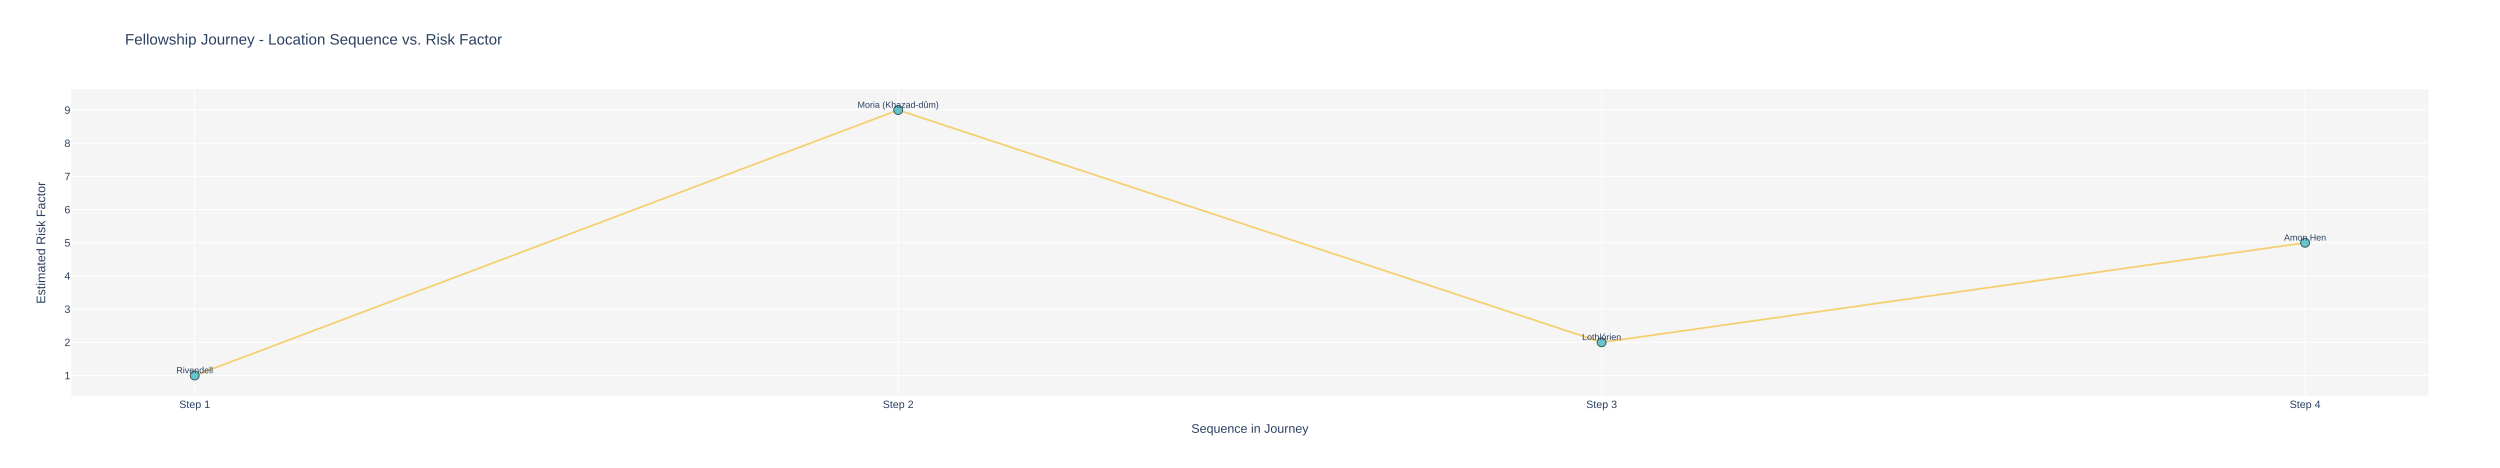
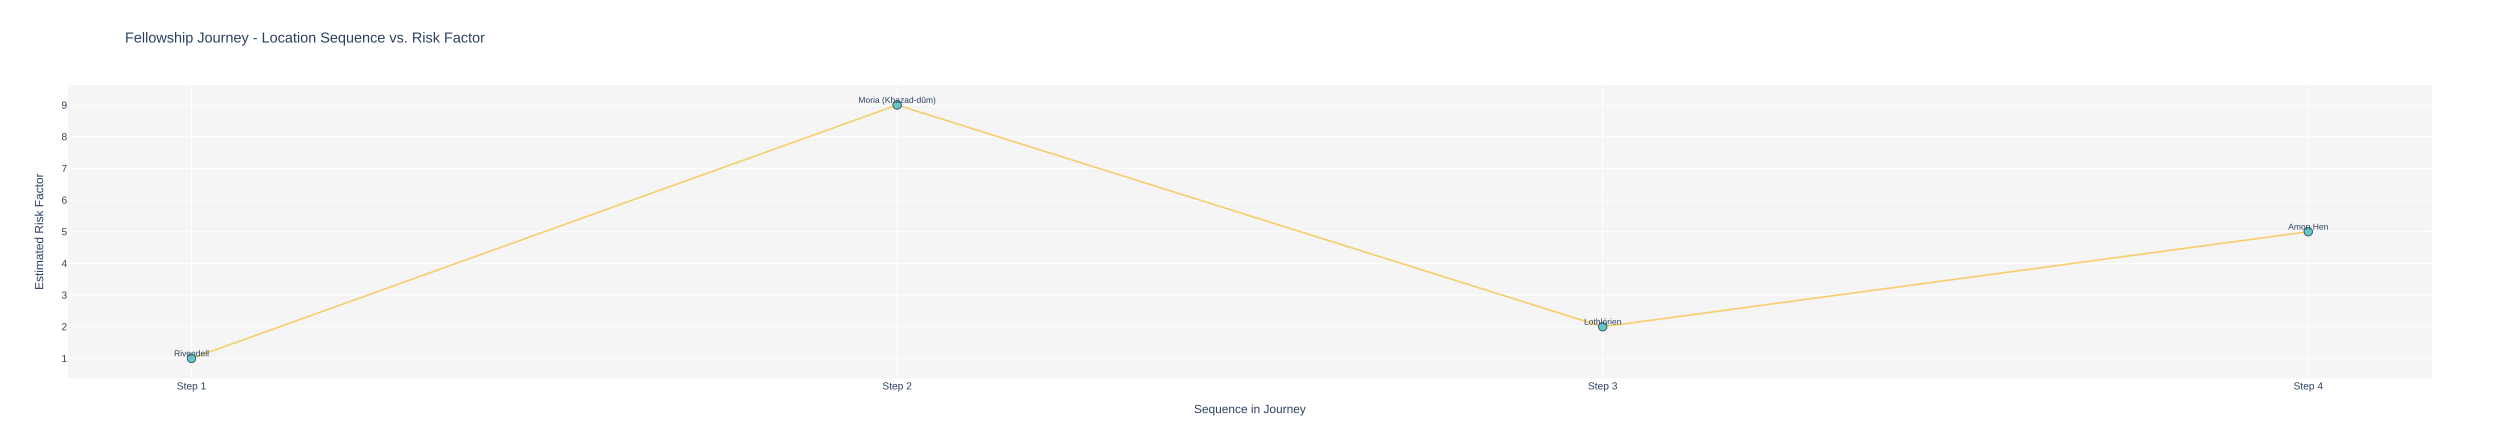
- <svg xmlns="http://www.w3.org/2000/svg" class="main-svg" width="2806.23" height="525" style="" viewBox="0 0 2806.23 525">
-   <rect x="0" y="0" width="2806.23" height="525" style="fill: rgb(255, 255, 255); fill-opacity: 1;" />
-   <defs id="defs-7bb823">
+ <svg xmlns="http://www.w3.org/2000/svg" class="main-svg" width="2940.23" height="525" style="" viewBox="0 0 2940.23 525">
+   <rect x="0" y="0" width="2940.23" height="525" style="fill: rgb(255, 255, 255); fill-opacity: 1;" />
+   <defs id="defs-747ece">
    <g class="clips">
-       <clipPath id="clip7bb823xyplot" class="plotclip">
-         <rect width="2646" height="345" />
+       <clipPath id="clip747ecexyplot" class="plotclip">
+         <rect width="2780" height="345" />
      </clipPath>
-       <clipPath class="axesclip" id="clip7bb823x">
-         <rect x="80" y="0" width="2646" height="525" />
+       <clipPath class="axesclip" id="clip747ecex">
+         <rect x="80" y="0" width="2780" height="525" />
      </clipPath>
-       <clipPath class="axesclip" id="clip7bb823y">
-         <rect x="0" y="100" width="2806.23" height="345" />
+       <clipPath class="axesclip" id="clip747ecey">
+         <rect x="0" y="100" width="2940.23" height="345" />
      </clipPath>
-       <clipPath class="axesclip" id="clip7bb823xy">
-         <rect x="80" y="100" width="2646" height="345" />
+       <clipPath class="axesclip" id="clip747ecexy">
+         <rect x="80" y="100" width="2780" height="345" />
      </clipPath>
    </g>
    <g class="gradients" />
    <g class="patterns" />
  </defs>
  <g class="bglayer">
-     <rect class="bg" x="80" y="100" width="2646" height="345" style="fill: rgb(245, 245, 245); fill-opacity: 1; stroke-width: 0px;" />
+     <rect class="bg" x="80" y="100" width="2780" height="345" style="fill: rgb(245, 245, 245); fill-opacity: 1; stroke-width: 0px;" />
  </g>
  <g class="layer-below">
    <g class="imagelayer" />
    <g class="shapelayer" />
  </g>
  <g class="cartesianlayer">
    <g class="subplot xy">
      <g class="layer-subplot">
        <g class="shapelayer" />
        <g class="imagelayer" />
      </g>
      <g class="minor-gridlayer">
        <g class="x" />
        <g class="y" />
      </g>
      <g class="gridlayer">
        <g class="x">
-           <path class="xgrid crisp" transform="translate(218.55,0)" d="M0,100v345" style="stroke: rgb(255, 255, 255); stroke-opacity: 1; stroke-width: 1px;" />
-           <path class="xgrid crisp" transform="translate(1008.18,0)" d="M0,100v345" style="stroke: rgb(255, 255, 255); stroke-opacity: 1; stroke-width: 1px;" />
-           <path class="xgrid crisp" transform="translate(1797.82,0)" d="M0,100v345" style="stroke: rgb(255, 255, 255); stroke-opacity: 1; stroke-width: 1px;" />
-           <path class="xgrid crisp" transform="translate(2587.45,0)" d="M0,100v345" style="stroke: rgb(255, 255, 255); stroke-opacity: 1; stroke-width: 1px;" />
+           <path class="xgrid crisp" transform="translate(225.25,0)" d="M0,100v345" style="stroke: rgb(255, 255, 255); stroke-opacity: 1; stroke-width: 1px;" />
+           <path class="xgrid crisp" transform="translate(1055.08,0)" d="M0,100v345" style="stroke: rgb(255, 255, 255); stroke-opacity: 1; stroke-width: 1px;" />
+           <path class="xgrid crisp" transform="translate(1884.92,0)" d="M0,100v345" style="stroke: rgb(255, 255, 255); stroke-opacity: 1; stroke-width: 1px;" />
+           <path class="xgrid crisp" transform="translate(2714.75,0)" d="M0,100v345" style="stroke: rgb(255, 255, 255); stroke-opacity: 1; stroke-width: 1px;" />
        </g>
        <g class="y">
-           <path class="ygrid crisp" transform="translate(0,421.5)" d="M80,0h2646" style="stroke: rgb(255, 255, 255); stroke-opacity: 1; stroke-width: 1px;" />
-           <path class="ygrid crisp" transform="translate(0,384.25)" d="M80,0h2646" style="stroke: rgb(255, 255, 255); stroke-opacity: 1; stroke-width: 1px;" />
-           <path class="ygrid crisp" transform="translate(0,347)" d="M80,0h2646" style="stroke: rgb(255, 255, 255); stroke-opacity: 1; stroke-width: 1px;" />
-           <path class="ygrid crisp" transform="translate(0,309.75)" d="M80,0h2646" style="stroke: rgb(255, 255, 255); stroke-opacity: 1; stroke-width: 1px;" />
-           <path class="ygrid crisp" transform="translate(0,272.5)" d="M80,0h2646" style="stroke: rgb(255, 255, 255); stroke-opacity: 1; stroke-width: 1px;" />
-           <path class="ygrid crisp" transform="translate(0,235.25)" d="M80,0h2646" style="stroke: rgb(255, 255, 255); stroke-opacity: 1; stroke-width: 1px;" />
-           <path class="ygrid crisp" transform="translate(0,198)" d="M80,0h2646" style="stroke: rgb(255, 255, 255); stroke-opacity: 1; stroke-width: 1px;" />
-           <path class="ygrid crisp" transform="translate(0,160.75)" d="M80,0h2646" style="stroke: rgb(255, 255, 255); stroke-opacity: 1; stroke-width: 1px;" />
-           <path class="ygrid crisp" transform="translate(0,123.5)" d="M80,0h2646" style="stroke: rgb(255, 255, 255); stroke-opacity: 1; stroke-width: 1px;" />
+           <path class="ygrid crisp" transform="translate(0,421.5)" d="M80,0h2780" style="stroke: rgb(255, 255, 255); stroke-opacity: 1; stroke-width: 1px;" />
+           <path class="ygrid crisp" transform="translate(0,384.25)" d="M80,0h2780" style="stroke: rgb(255, 255, 255); stroke-opacity: 1; stroke-width: 1px;" />
+           <path class="ygrid crisp" transform="translate(0,347)" d="M80,0h2780" style="stroke: rgb(255, 255, 255); stroke-opacity: 1; stroke-width: 1px;" />
+           <path class="ygrid crisp" transform="translate(0,309.75)" d="M80,0h2780" style="stroke: rgb(255, 255, 255); stroke-opacity: 1; stroke-width: 1px;" />
+           <path class="ygrid crisp" transform="translate(0,272.5)" d="M80,0h2780" style="stroke: rgb(255, 255, 255); stroke-opacity: 1; stroke-width: 1px;" />
+           <path class="ygrid crisp" transform="translate(0,235.25)" d="M80,0h2780" style="stroke: rgb(255, 255, 255); stroke-opacity: 1; stroke-width: 1px;" />
+           <path class="ygrid crisp" transform="translate(0,198)" d="M80,0h2780" style="stroke: rgb(255, 255, 255); stroke-opacity: 1; stroke-width: 1px;" />
+           <path class="ygrid crisp" transform="translate(0,160.75)" d="M80,0h2780" style="stroke: rgb(255, 255, 255); stroke-opacity: 1; stroke-width: 1px;" />
+           <path class="ygrid crisp" transform="translate(0,123.5)" d="M80,0h2780" style="stroke: rgb(255, 255, 255); stroke-opacity: 1; stroke-width: 1px;" />
        </g>
      </g>
      <g class="zerolinelayer" />
      <g class="layer-between">
        <g class="shapelayer" />
        <g class="imagelayer" />
      </g>
      <path class="xlines-below" />
      <path class="ylines-below" />
      <g class="overlines-below" />
      <g class="xaxislayer-below" />
      <g class="yaxislayer-below" />
      <g class="overaxes-below" />
      <g class="overplot">
-         <g class="xy" transform="translate(80,100)" clip-path="url(#clip7bb823xyplot)">
+         <g class="xy" transform="translate(80,100)" clip-path="url(#clip747ecexyplot)">
          <g class="scatterlayer mlayer">
-             <g class="trace scatter trace8f73b1" style="stroke-miterlimit: 2; opacity: 1;">
+             <g class="trace scatter traceaec0a9" style="stroke-miterlimit: 2; opacity: 1;">
              <g class="fills" />
              <g class="errorbars" />
              <g class="lines">
-                 <path class="js-line" style="vector-effect: none; fill: none; stroke: rgb(246, 207, 113); stroke-opacity: 1; stroke-width: 2px; opacity: 1;" d="M138.55,321.5L928.18,23.5L1717.82,284.25L2507.45,172.5" />
+                 <path class="js-line" style="vector-effect: none; fill: none; stroke: rgb(246, 207, 113); stroke-opacity: 1; stroke-width: 2px; opacity: 1;" d="M145.25,321.5L975.08,23.5L1804.92,284.25L2634.75,172.5" />
              </g>
              <g class="points">
-                 <path class="point" transform="translate(138.55,321.5)" style="opacity: 1; stroke-width: 1px; fill: rgb(102, 197, 204); fill-opacity: 1; stroke: rgb(47, 79, 79); stroke-opacity: 1;" d="M5,0A5,5 0 1,1 0,-5A5,5 0 0,1 5,0Z" />
-                 <path class="point" transform="translate(928.18,23.5)" style="opacity: 1; stroke-width: 1px; fill: rgb(102, 197, 204); fill-opacity: 1; stroke: rgb(47, 79, 79); stroke-opacity: 1;" d="M5,0A5,5 0 1,1 0,-5A5,5 0 0,1 5,0Z" />
-                 <path class="point" transform="translate(1717.82,284.25)" style="opacity: 1; stroke-width: 1px; fill: rgb(102, 197, 204); fill-opacity: 1; stroke: rgb(47, 79, 79); stroke-opacity: 1;" d="M5,0A5,5 0 1,1 0,-5A5,5 0 0,1 5,0Z" />
-                 <path class="point" transform="translate(2507.45,172.5)" style="opacity: 1; stroke-width: 1px; fill: rgb(102, 197, 204); fill-opacity: 1; stroke: rgb(47, 79, 79); stroke-opacity: 1;" d="M5,0A5,5 0 1,1 0,-5A5,5 0 0,1 5,0Z" />
+                 <path class="point" transform="translate(145.25,321.5)" style="opacity: 1; stroke-width: 1px; fill: rgb(102, 197, 204); fill-opacity: 1; stroke: rgb(47, 79, 79); stroke-opacity: 1;" d="M5,0A5,5 0 1,1 0,-5A5,5 0 0,1 5,0Z" />
+                 <path class="point" transform="translate(975.08,23.5)" style="opacity: 1; stroke-width: 1px; fill: rgb(102, 197, 204); fill-opacity: 1; stroke: rgb(47, 79, 79); stroke-opacity: 1;" d="M5,0A5,5 0 1,1 0,-5A5,5 0 0,1 5,0Z" />
+                 <path class="point" transform="translate(1804.92,284.25)" style="opacity: 1; stroke-width: 1px; fill: rgb(102, 197, 204); fill-opacity: 1; stroke: rgb(47, 79, 79); stroke-opacity: 1;" d="M5,0A5,5 0 1,1 0,-5A5,5 0 0,1 5,0Z" />
+                 <path class="point" transform="translate(2634.75,172.5)" style="opacity: 1; stroke-width: 1px; fill: rgb(102, 197, 204); fill-opacity: 1; stroke: rgb(47, 79, 79); stroke-opacity: 1;" d="M5,0A5,5 0 1,1 0,-5A5,5 0 0,1 5,0Z" />
              </g>
              <g class="text" />
            </g>
-             <g class="trace scatter trace74bd9b" style="stroke-miterlimit: 2; opacity: 1;">
+             <g class="trace scatter trace53d9c1" style="stroke-miterlimit: 2; opacity: 1;">
              <g class="fills" />
              <g class="errorbars" />
              <g class="lines" />
              <g class="points" />
              <g class="text">
                <g class="textpoint" transform="translate(0,-2.5)">
-                   <text x="138.55" y="321.5" style="font-family: TOBESTRIPPEDOpen SansTOBESTRIPPED, verdana, arial, sans-serif; font-size: 10px; fill: rgb(42, 63, 95); fill-opacity: 1; white-space: pre;" text-anchor="middle">Rivendell</text>
+                   <text x="145.25" y="321.5" style="font-family: TOBESTRIPPEDOpen SansTOBESTRIPPED, verdana, arial, sans-serif; font-size: 10px; fill: rgb(42, 63, 95); fill-opacity: 1; white-space: pre;" text-anchor="middle">Rivendell</text>
                </g>
                <g class="textpoint" transform="translate(0,-2.5)">
-                   <text x="928.18" y="23.5" style="font-family: TOBESTRIPPEDOpen SansTOBESTRIPPED, verdana, arial, sans-serif; font-size: 10px; fill: rgb(42, 63, 95); fill-opacity: 1; white-space: pre;" text-anchor="middle">Moria (Khazad-dûm)</text>
+                   <text x="975.08" y="23.5" style="font-family: TOBESTRIPPEDOpen SansTOBESTRIPPED, verdana, arial, sans-serif; font-size: 10px; fill: rgb(42, 63, 95); fill-opacity: 1; white-space: pre;" text-anchor="middle">Moria (Khazad-dûm)</text>
                </g>
                <g class="textpoint" transform="translate(0,-2.5)">
-                   <text x="1717.82" y="284.25" style="font-family: TOBESTRIPPEDOpen SansTOBESTRIPPED, verdana, arial, sans-serif; font-size: 10px; fill: rgb(42, 63, 95); fill-opacity: 1; white-space: pre;" text-anchor="middle">Lothlórien</text>
+                   <text x="1804.92" y="284.25" style="font-family: TOBESTRIPPEDOpen SansTOBESTRIPPED, verdana, arial, sans-serif; font-size: 10px; fill: rgb(42, 63, 95); fill-opacity: 1; white-space: pre;" text-anchor="middle">Lothlórien</text>
                </g>
                <g class="textpoint" transform="translate(0,-2.5)">
-                   <text x="2507.45" y="172.5" style="font-family: TOBESTRIPPEDOpen SansTOBESTRIPPED, verdana, arial, sans-serif; font-size: 10px; fill: rgb(42, 63, 95); fill-opacity: 1; white-space: pre;" text-anchor="middle">Amon Hen</text>
+                   <text x="2634.75" y="172.5" style="font-family: TOBESTRIPPEDOpen SansTOBESTRIPPED, verdana, arial, sans-serif; font-size: 10px; fill: rgb(42, 63, 95); fill-opacity: 1; white-space: pre;" text-anchor="middle">Amon Hen</text>
                </g>
              </g>
            </g>
          </g>
        </g>
      </g>
      <path class="xlines-above crisp" style="fill: none;" d="M0,0" />
      <path class="ylines-above crisp" style="fill: none;" d="M0,0" />
      <g class="overlines-above" />
      <g class="xaxislayer-above">
        <g class="xtick">
-           <text text-anchor="middle" x="0" y="458" style="font-family: TOBESTRIPPEDOpen SansTOBESTRIPPED, verdana, arial, sans-serif; font-size: 12px; fill: rgb(42, 63, 95); fill-opacity: 1; white-space: pre; opacity: 1;" transform="translate(218.55,0)">Step 1</text>
+           <text text-anchor="middle" x="0" y="458" style="font-family: TOBESTRIPPEDOpen SansTOBESTRIPPED, verdana, arial, sans-serif; font-size: 12px; fill: rgb(42, 63, 95); fill-opacity: 1; white-space: pre; opacity: 1;" transform="translate(225.25,0)">Step 1</text>
        </g>
        <g class="xtick">
-           <text text-anchor="middle" x="0" y="458" style="font-family: TOBESTRIPPEDOpen SansTOBESTRIPPED, verdana, arial, sans-serif; font-size: 12px; fill: rgb(42, 63, 95); fill-opacity: 1; white-space: pre; opacity: 1;" transform="translate(1008.18,0)">Step 2</text>
+           <text text-anchor="middle" x="0" y="458" style="font-family: TOBESTRIPPEDOpen SansTOBESTRIPPED, verdana, arial, sans-serif; font-size: 12px; fill: rgb(42, 63, 95); fill-opacity: 1; white-space: pre; opacity: 1;" transform="translate(1055.08,0)">Step 2</text>
        </g>
        <g class="xtick">
-           <text text-anchor="middle" x="0" y="458" style="font-family: TOBESTRIPPEDOpen SansTOBESTRIPPED, verdana, arial, sans-serif; font-size: 12px; fill: rgb(42, 63, 95); fill-opacity: 1; white-space: pre; opacity: 1;" transform="translate(1797.82,0)">Step 3</text>
+           <text text-anchor="middle" x="0" y="458" style="font-family: TOBESTRIPPEDOpen SansTOBESTRIPPED, verdana, arial, sans-serif; font-size: 12px; fill: rgb(42, 63, 95); fill-opacity: 1; white-space: pre; opacity: 1;" transform="translate(1884.92,0)">Step 3</text>
        </g>
        <g class="xtick">
-           <text text-anchor="middle" x="0" y="458" style="font-family: TOBESTRIPPEDOpen SansTOBESTRIPPED, verdana, arial, sans-serif; font-size: 12px; fill: rgb(42, 63, 95); fill-opacity: 1; white-space: pre; opacity: 1;" transform="translate(2587.45,0)">Step 4</text>
+           <text text-anchor="middle" x="0" y="458" style="font-family: TOBESTRIPPEDOpen SansTOBESTRIPPED, verdana, arial, sans-serif; font-size: 12px; fill: rgb(42, 63, 95); fill-opacity: 1; white-space: pre; opacity: 1;" transform="translate(2714.75,0)">Step 4</text>
        </g>
      </g>
      <g class="yaxislayer-above">
        <g class="ytick">
          <text text-anchor="end" x="79" y="4.2" style="font-family: TOBESTRIPPEDOpen SansTOBESTRIPPED, verdana, arial, sans-serif; font-size: 12px; fill: rgb(42, 63, 95); fill-opacity: 1; white-space: pre; opacity: 1;" transform="translate(0,421.5)">1</text>
        </g>
        <g class="ytick">
          <text text-anchor="end" x="79" y="4.2" style="font-family: TOBESTRIPPEDOpen SansTOBESTRIPPED, verdana, arial, sans-serif; font-size: 12px; fill: rgb(42, 63, 95); fill-opacity: 1; white-space: pre; opacity: 1;" transform="translate(0,384.25)">2</text>
        </g>
        <g class="ytick">
          <text text-anchor="end" x="79" y="4.2" style="font-family: TOBESTRIPPEDOpen SansTOBESTRIPPED, verdana, arial, sans-serif; font-size: 12px; fill: rgb(42, 63, 95); fill-opacity: 1; white-space: pre; opacity: 1;" transform="translate(0,347)">3</text>
        </g>
        <g class="ytick">
          <text text-anchor="end" x="79" y="4.2" style="font-family: TOBESTRIPPEDOpen SansTOBESTRIPPED, verdana, arial, sans-serif; font-size: 12px; fill: rgb(42, 63, 95); fill-opacity: 1; white-space: pre; opacity: 1;" transform="translate(0,309.75)">4</text>
        </g>
        <g class="ytick">
          <text text-anchor="end" x="79" y="4.2" style="font-family: TOBESTRIPPEDOpen SansTOBESTRIPPED, verdana, arial, sans-serif; font-size: 12px; fill: rgb(42, 63, 95); fill-opacity: 1; white-space: pre; opacity: 1;" transform="translate(0,272.5)">5</text>
        </g>
        <g class="ytick">
          <text text-anchor="end" x="79" y="4.2" style="font-family: TOBESTRIPPEDOpen SansTOBESTRIPPED, verdana, arial, sans-serif; font-size: 12px; fill: rgb(42, 63, 95); fill-opacity: 1; white-space: pre; opacity: 1;" transform="translate(0,235.25)">6</text>
        </g>
        <g class="ytick">
          <text text-anchor="end" x="79" y="4.2" style="font-family: TOBESTRIPPEDOpen SansTOBESTRIPPED, verdana, arial, sans-serif; font-size: 12px; fill: rgb(42, 63, 95); fill-opacity: 1; white-space: pre; opacity: 1;" transform="translate(0,198)">7</text>
        </g>
        <g class="ytick">
          <text text-anchor="end" x="79" y="4.2" style="font-family: TOBESTRIPPEDOpen SansTOBESTRIPPED, verdana, arial, sans-serif; font-size: 12px; fill: rgb(42, 63, 95); fill-opacity: 1; white-space: pre; opacity: 1;" transform="translate(0,160.75)">8</text>
        </g>
        <g class="ytick">
          <text text-anchor="end" x="79" y="4.2" style="font-family: TOBESTRIPPEDOpen SansTOBESTRIPPED, verdana, arial, sans-serif; font-size: 12px; fill: rgb(42, 63, 95); fill-opacity: 1; white-space: pre; opacity: 1;" transform="translate(0,123.5)">9</text>
        </g>
      </g>
      <g class="overaxes-above" />
    </g>
  </g>
  <g class="polarlayer" />
  <g class="smithlayer" />
  <g class="ternarylayer" />
  <g class="geolayer" />
  <g class="funnelarealayer" />
  <g class="pielayer" />
  <g class="iciclelayer" />
  <g class="treemaplayer" />
  <g class="sunburstlayer" />
  <g class="glimages" />
-   <defs id="topdefs-7bb823">
+   <defs id="topdefs-747ece">
    <g class="clips" />
  </defs>
  <g class="layer-above">
    <g class="imagelayer" />
    <g class="shapelayer" />
  </g>
  <g class="infolayer">
    <g class="g-gtitle">
-       <text class="gtitle" style="opacity: 1; font-family: TOBESTRIPPEDOpen SansTOBESTRIPPED, verdana, arial, sans-serif; font-size: 17px; fill: rgb(42, 63, 95); fill-opacity: 1; white-space: pre;" x="140.311" y="50" text-anchor="start" dy="0em">Fellowship Journey - Location Sequence vs. Risk Factor</text>
+       <text class="gtitle" style="opacity: 1; font-family: TOBESTRIPPEDOpen SansTOBESTRIPPED, verdana, arial, sans-serif; font-size: 17px; fill: rgb(42, 63, 95); fill-opacity: 1; white-space: pre;" x="147.012" y="50" text-anchor="start" dy="0em">Fellowship Journey - Location Sequence vs. Risk Factor</text>
    </g>
    <g class="g-xtitle">
-       <text class="xtitle" style="opacity: 1; font-family: TOBESTRIPPEDOpen SansTOBESTRIPPED, verdana, arial, sans-serif; font-size: 14px; fill: rgb(42, 63, 95); fill-opacity: 1; white-space: pre;" x="1403" y="485.833" text-anchor="middle">Sequence in Journey</text>
+       <text class="xtitle" style="opacity: 1; font-family: TOBESTRIPPEDOpen SansTOBESTRIPPED, verdana, arial, sans-serif; font-size: 14px; fill: rgb(42, 63, 95); fill-opacity: 1; white-space: pre;" x="1470" y="485.833" text-anchor="middle">Sequence in Journey</text>
    </g>
    <g class="g-ytitle">
      <text class="ytitle" transform="rotate(-90,50.75039,272.5)" style="opacity: 1; font-family: TOBESTRIPPEDOpen SansTOBESTRIPPED, verdana, arial, sans-serif; font-size: 14px; fill: rgb(42, 63, 95); fill-opacity: 1; white-space: pre;" x="50.75" y="272.5" text-anchor="middle">Estimated Risk Factor</text>
    </g>
  </g>
</svg>
